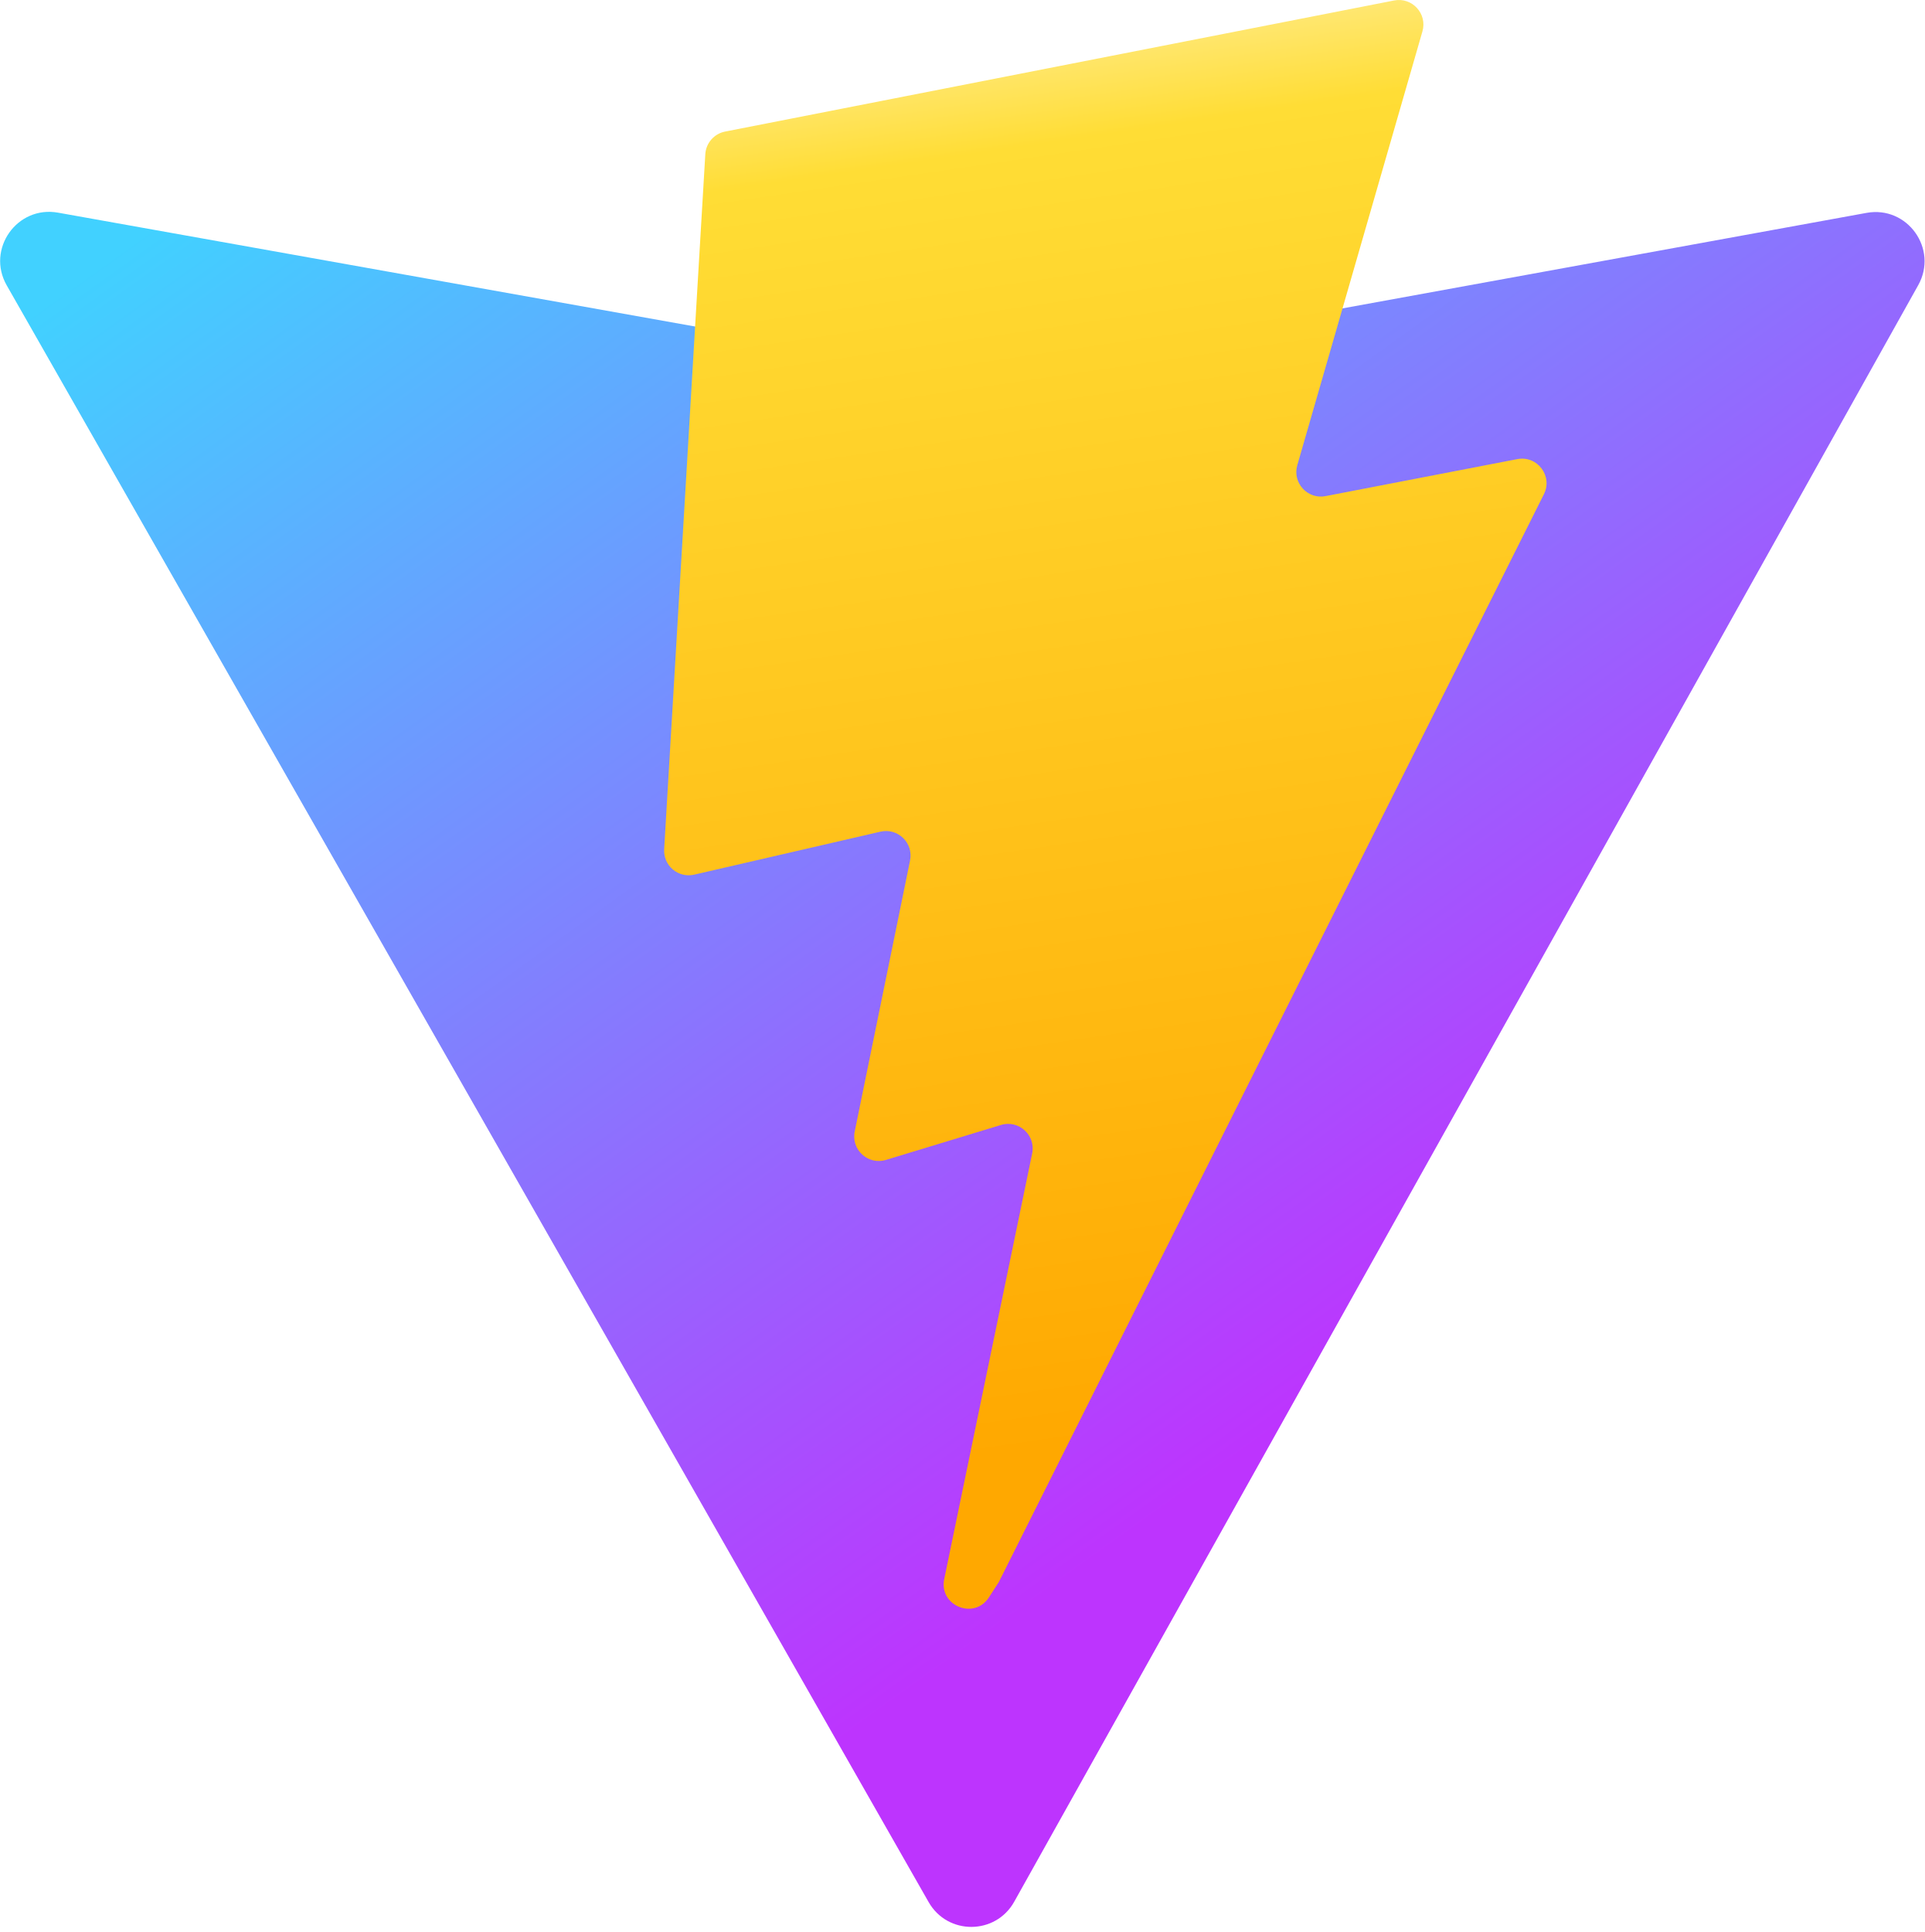
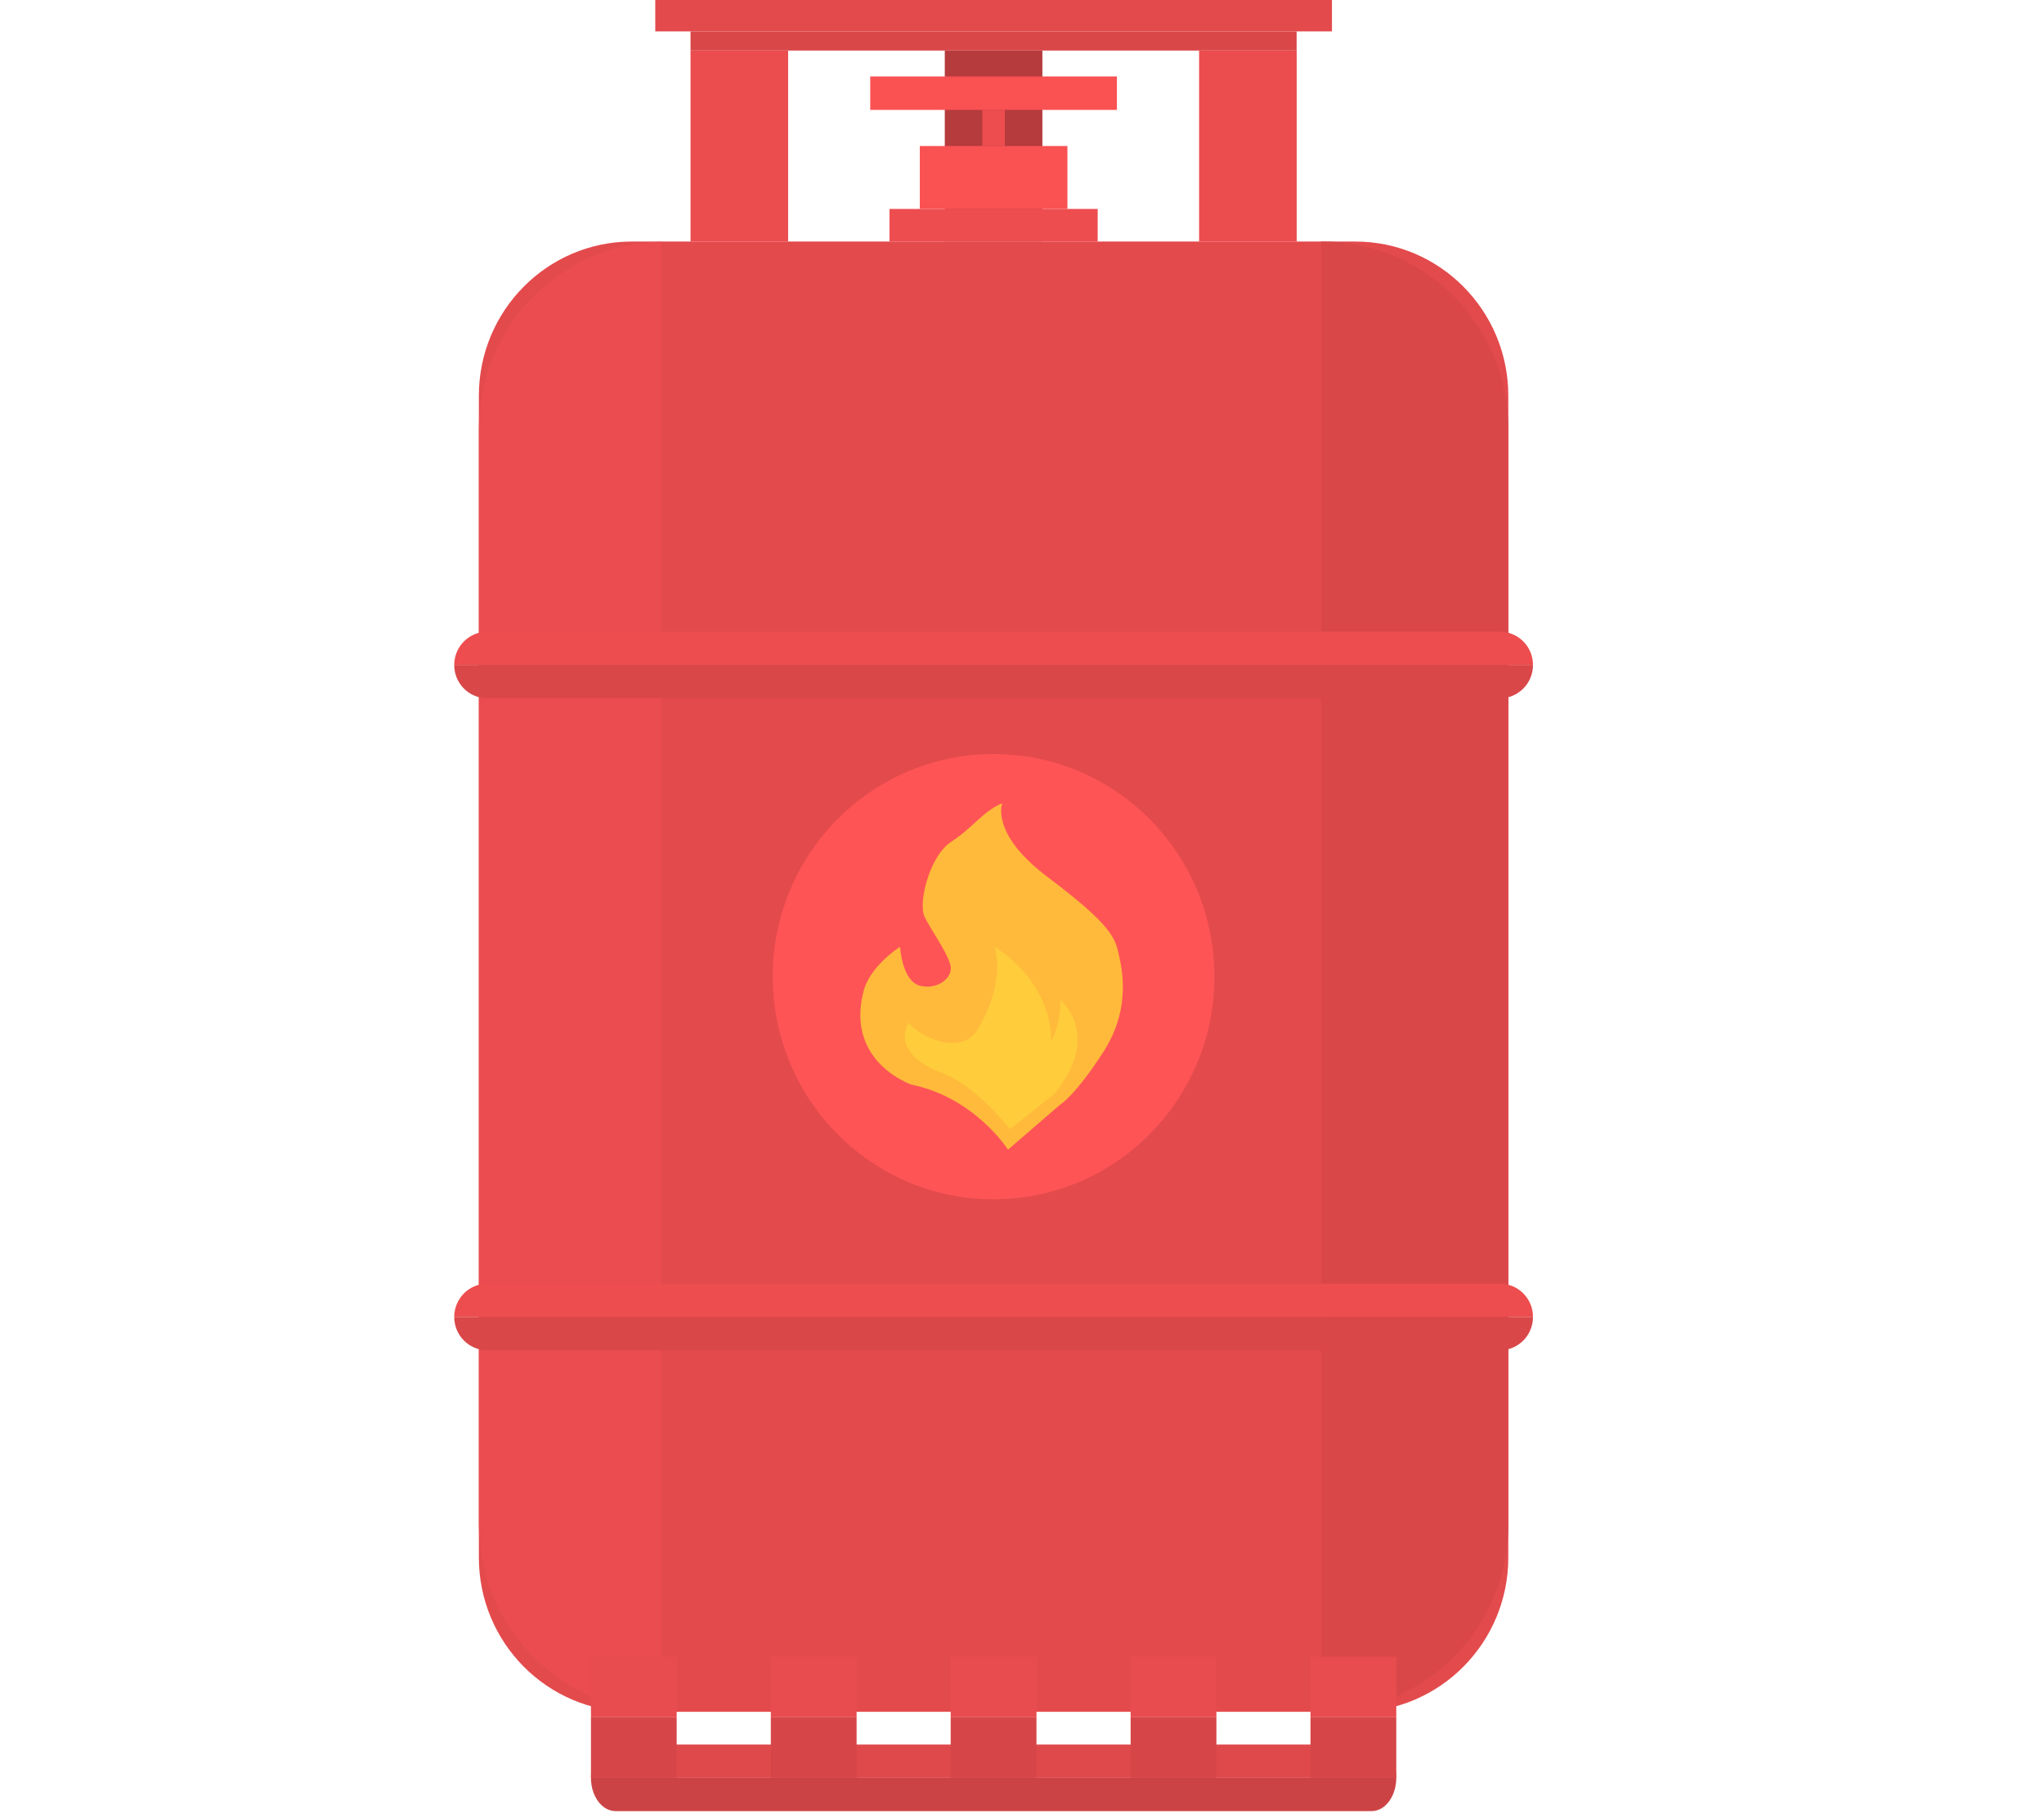
- <svg xmlns="http://www.w3.org/2000/svg" aria-hidden="true" role="img" class="iconify iconify--logos" width="31.88" height="32" preserveAspectRatio="xMidYMid meet" viewBox="0 0 256 257">
-   <defs>
-     <linearGradient id="IconifyId1813088fe1fbc01fb466" x1="-.828%" x2="57.636%" y1="7.652%" y2="78.411%">
-       <stop offset="0%" stop-color="#41D1FF" />
-       <stop offset="100%" stop-color="#BD34FE" />
-     </linearGradient>
-     <linearGradient id="IconifyId1813088fe1fbc01fb467" x1="43.376%" x2="50.316%" y1="2.242%" y2="89.03%">
-       <stop offset="0%" stop-color="#FFEA83" />
-       <stop offset="8.333%" stop-color="#FFDD35" />
-       <stop offset="100%" stop-color="#FFA800" />
-     </linearGradient>
-   </defs>
-   <path fill="url(#IconifyId1813088fe1fbc01fb466)" d="M255.153 37.938L134.897 252.976c-2.483 4.44-8.862 4.466-11.382.048L.875 37.958c-2.746-4.814 1.371-10.646 6.827-9.67l120.385 21.517a6.537 6.537 0 0 0 2.322-.004l117.867-21.483c5.438-.991 9.574 4.796 6.877 9.62Z" />
-   <path fill="url(#IconifyId1813088fe1fbc01fb467)" d="M185.432.063L96.44 17.501a3.268 3.268 0 0 0-2.634 3.014l-5.474 92.456a3.268 3.268 0 0 0 3.997 3.378l24.777-5.718c2.318-.535 4.413 1.507 3.936 3.838l-7.361 36.047c-.495 2.426 1.782 4.5 4.151 3.78l15.304-4.649c2.372-.72 4.652 1.36 4.15 3.788l-11.698 56.621c-.732 3.542 3.979 5.473 5.943 2.437l1.313-2.028l72.516-144.72c1.215-2.423-.88-5.186-3.54-4.672l-25.505 4.922c-2.396.462-4.435-1.77-3.759-4.114l16.646-57.705c.677-2.35-1.37-4.583-3.769-4.113Z" />
+ <svg xmlns="http://www.w3.org/2000/svg" width="36" height="32" viewBox="0 0 36 32" fill="none">
+   <path d="M18.359 0.89H16.64V4.253H18.359V0.89Z" fill="#B53B3D" />
+   <path d="M23.87 30.141H11.129C9.641 30.141 8.434 28.925 8.434 27.424V6.969C8.434 5.469 9.64 4.253 11.129 4.253H23.87C25.358 4.253 26.565 5.469 26.565 6.969V27.424C26.565 28.925 25.359 30.141 23.87 30.141Z" fill="#E34A4C" />
+   <path d="M23.291 4.253H23.267V30.141H23.291C25.099 30.141 26.565 28.664 26.565 26.841V7.553C26.565 5.731 25.1 4.253 23.291 4.253Z" fill="#D94749" />
+   <path d="M11.647 4.256C9.867 4.289 8.434 5.751 8.434 7.552V26.841C8.434 28.643 9.867 30.104 11.647 30.137V4.256Z" fill="#EB4C4F" />
+   <path d="M8 11.709C8 11.385 8.261 11.123 8.582 11.123H26.419C26.739 11.123 27 11.385 27 11.709H8Z" fill="#ED4D4F" />
+   <path d="M27 11.709C27 12.033 26.739 12.295 26.419 12.295H8.582C8.26 12.295 8 12.033 8 11.709H27Z" fill="#D94749" />
+   <path d="M8 23.189C8 22.865 8.261 22.603 8.582 22.603H26.419C26.739 22.603 27 22.865 27 23.189H8Z" fill="#ED4D4F" />
+   <path d="M27 23.189C27 23.513 26.739 23.775 26.419 23.775H8.582C8.26 23.775 8 23.513 8 23.189H27Z" fill="#D94749" />
+   <path d="M10.408 31.304C10.408 30.98 10.602 30.718 10.842 30.718H24.158C24.398 30.718 24.592 30.98 24.592 31.304H10.408Z" fill="#E0494B" />
+   <path d="M24.592 31.304C24.592 31.627 24.398 31.89 24.158 31.89H10.842C10.602 31.89 10.408 31.627 10.408 31.304H24.592Z" fill="#CC4345" />
+   <path d="M24.592 29.17H23.081V30.237H24.592V29.17Z" fill="#E84C4E" />
+   <path d="M24.592 30.237H23.081V31.304H24.592V30.237Z" fill="#D64648" />
+   <path d="M21.424 29.17H19.913V30.237H21.424V29.17Z" fill="#E84C4E" />
+   <path d="M21.424 30.237H19.913V31.304H21.424V30.237Z" fill="#D64648" />
+   <path d="M18.255 29.17H16.744V30.237H18.255V29.17Z" fill="#E84C4E" />
+   <path d="M18.255 30.237H16.744V31.304H18.255V30.237Z" fill="#D64648" />
+   <path d="M15.087 29.17H13.576V30.237H15.087V29.17Z" fill="#E84C4E" />
+   <path d="M15.087 30.237H13.576V31.304H15.087V30.237Z" fill="#D64648" />
+   <path d="M11.918 29.17H10.408V30.237H11.918V29.17Z" fill="#E84C4E" />
+   <path d="M11.918 30.237H10.408V31.304H11.918V30.237Z" fill="#D64648" />
+   <path d="M17.5 21.117C19.648 21.117 21.389 19.362 21.389 17.197C21.389 15.032 19.648 13.277 17.5 13.277C15.352 13.277 13.61 15.032 13.61 17.197C13.61 19.362 15.352 21.117 17.5 21.117Z" fill="#FF5456" />
+   <path d="M16.056 19.099C16.056 19.099 14.901 18.711 15.203 17.478C15.314 17.006 15.852 16.672 15.852 16.672C15.852 16.672 15.887 17.263 16.191 17.353C16.495 17.442 16.814 17.22 16.734 16.971C16.654 16.722 16.399 16.377 16.284 16.143C16.168 15.908 16.366 15.073 16.756 14.82C17.145 14.566 17.316 14.281 17.652 14.144C17.652 14.144 17.437 14.678 18.443 15.436C19.45 16.195 19.622 16.457 19.689 16.741C19.756 17.025 19.938 17.737 19.434 18.521C18.929 19.304 18.666 19.455 18.666 19.455L17.754 20.243C17.754 20.243 17.165 19.324 16.056 19.099Z" fill="#FFBA3B" />
+   <path d="M16.534 18.871C16.534 18.871 15.684 18.562 16.009 17.995C16.014 18.13 16.886 18.672 17.218 18.128C17.551 17.582 17.623 17.035 17.518 16.669C17.518 16.669 18.511 17.249 18.516 18.334C18.516 18.334 18.677 18.066 18.676 17.606C18.676 17.606 19.428 18.23 18.564 19.264L17.79 19.883C17.789 19.883 17.156 19.065 16.534 18.871Z" fill="#FFCC3B" />
+   <path d="M23.459 0H11.541V0.553H23.459V0Z" fill="#E34A4C" />
+   <path d="M22.837 0.553H12.162V0.89H22.837V0.553Z" fill="#D94749" />
+   <path d="M22.838 0.89H21.119V4.253H22.838V0.89Z" fill="#EB4D4F" />
+   <path d="M13.881 0.89H12.162V4.253H13.881V0.89Z" fill="#EB4D4F" />
+   <path d="M19.333 3.679H15.666V4.253H19.333V3.679Z" fill="#ED4D4F" />
+   <path d="M18.8 2.571H16.2V3.679H18.8V2.571Z" fill="#FA5153" />
+   <path d="M19.672 1.346H15.327V1.935H19.672V1.346Z" fill="#FA5153" />
+   <path d="M17.698 1.935H17.302V2.571H17.698V1.935Z" fill="#ED4D4F" />
</svg>
